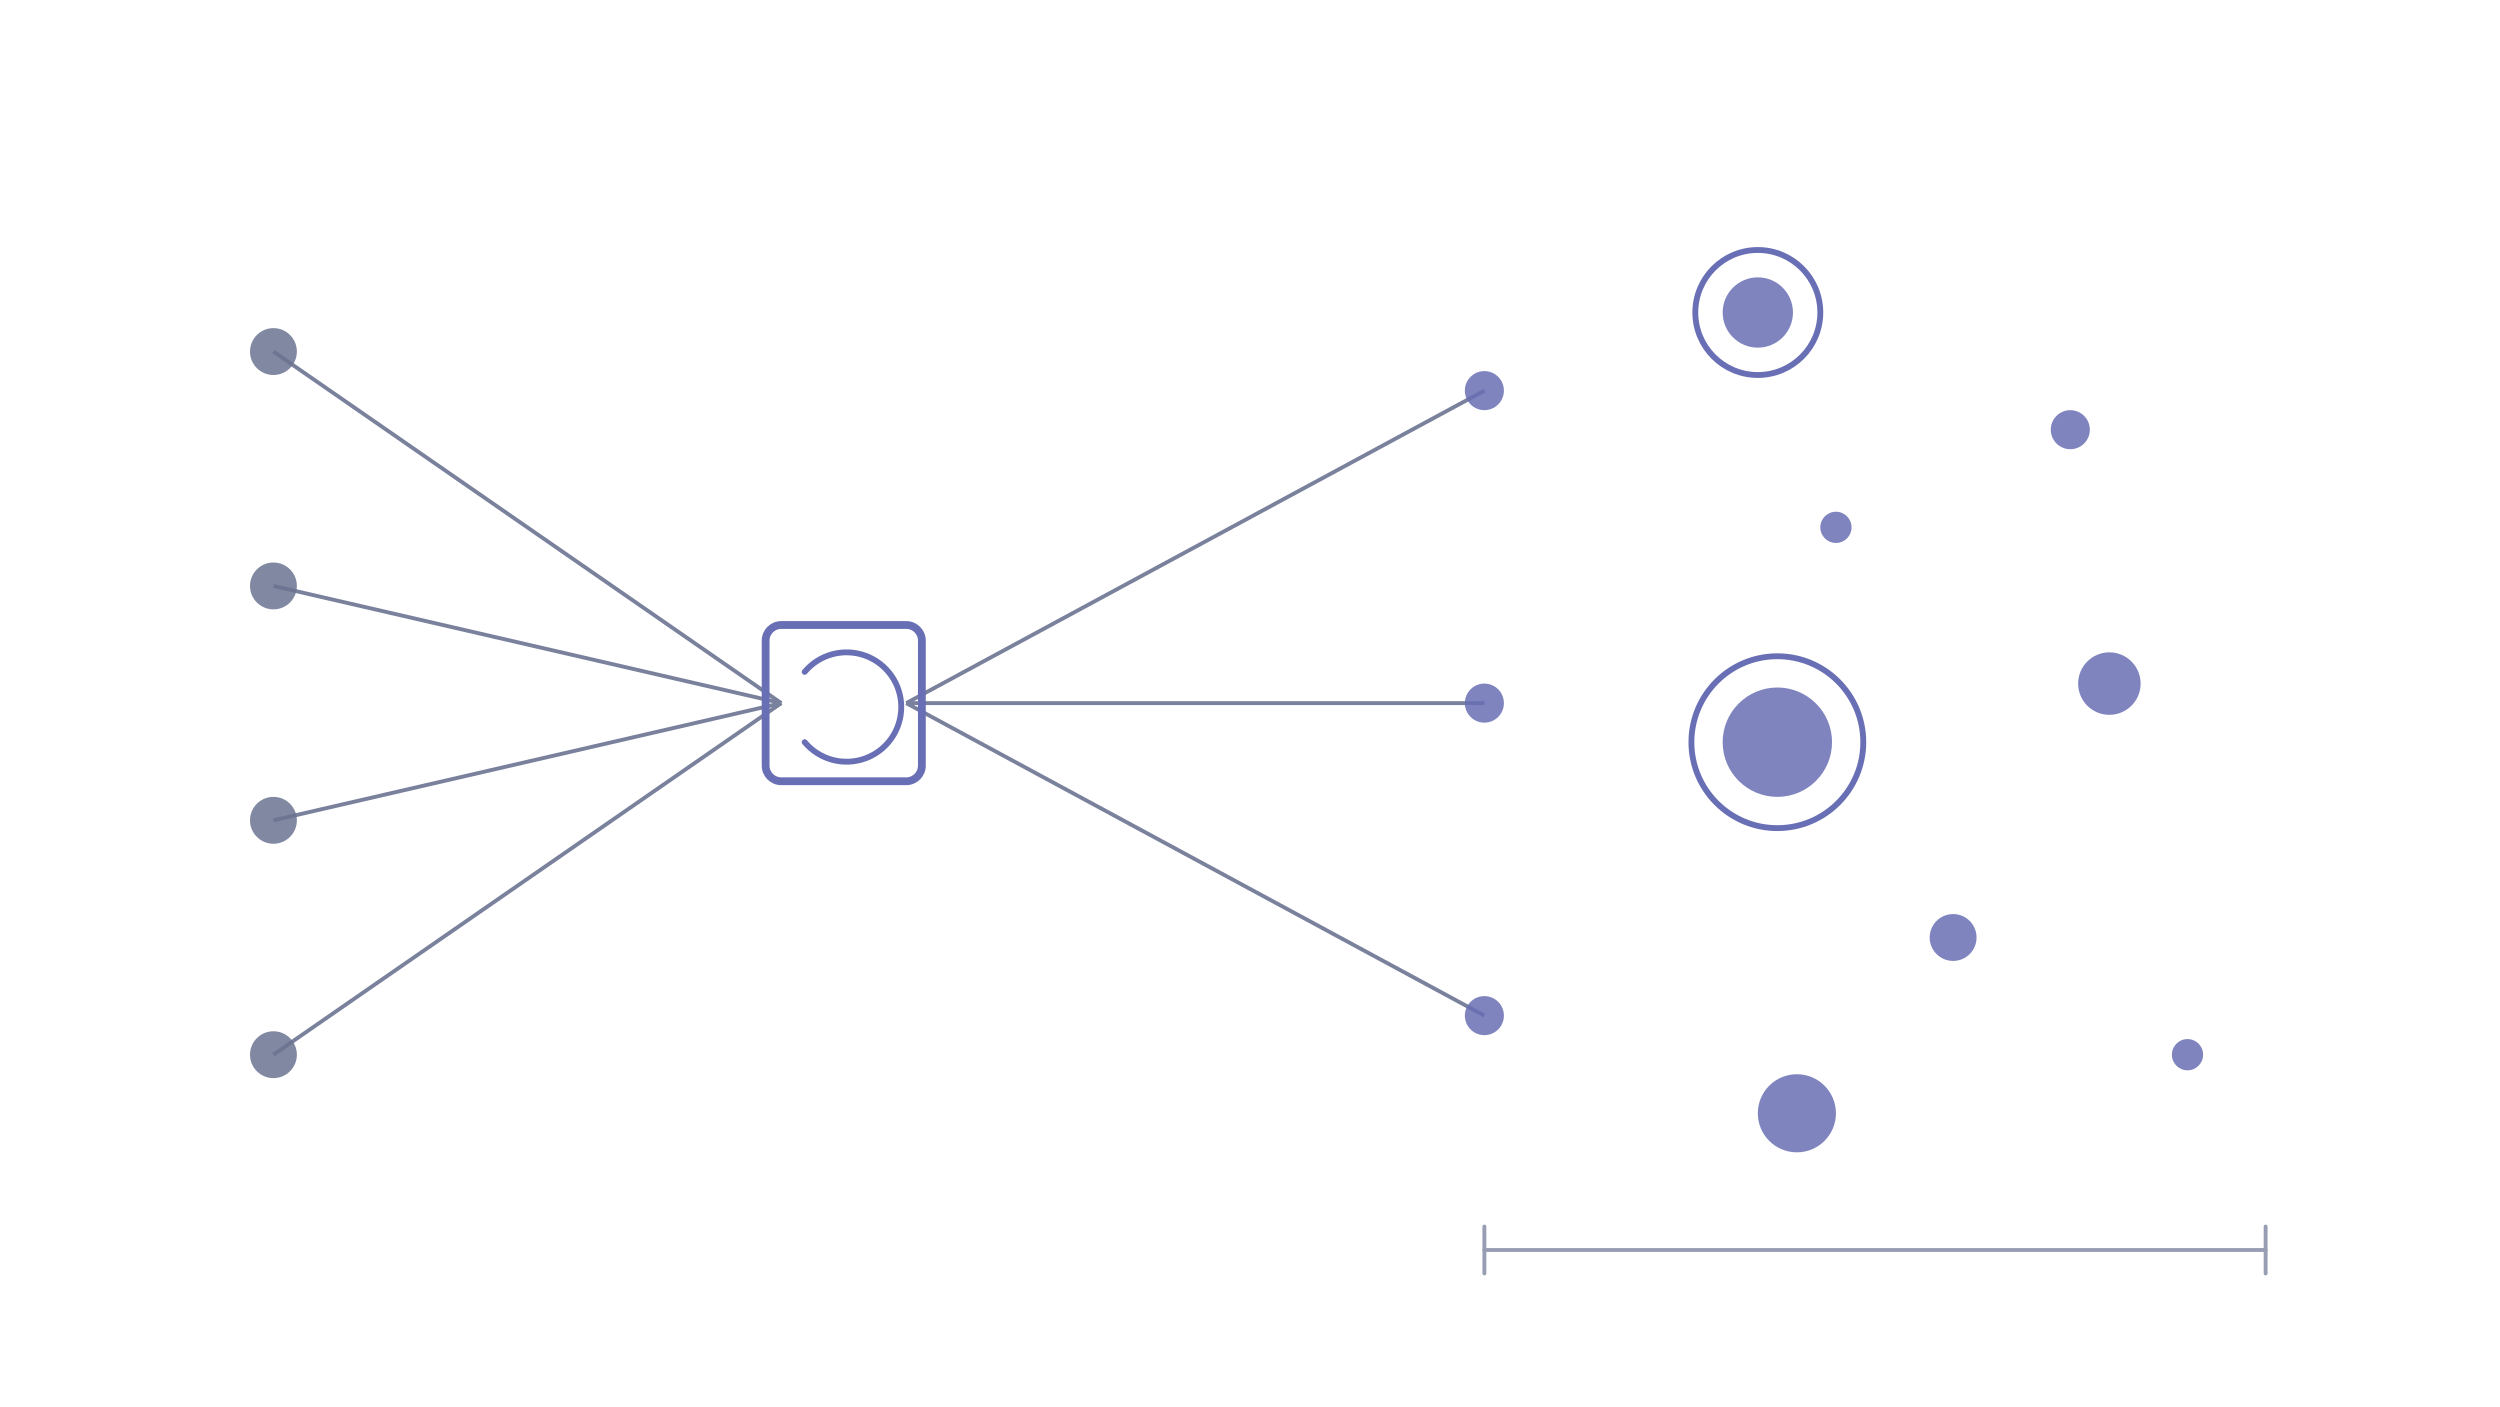
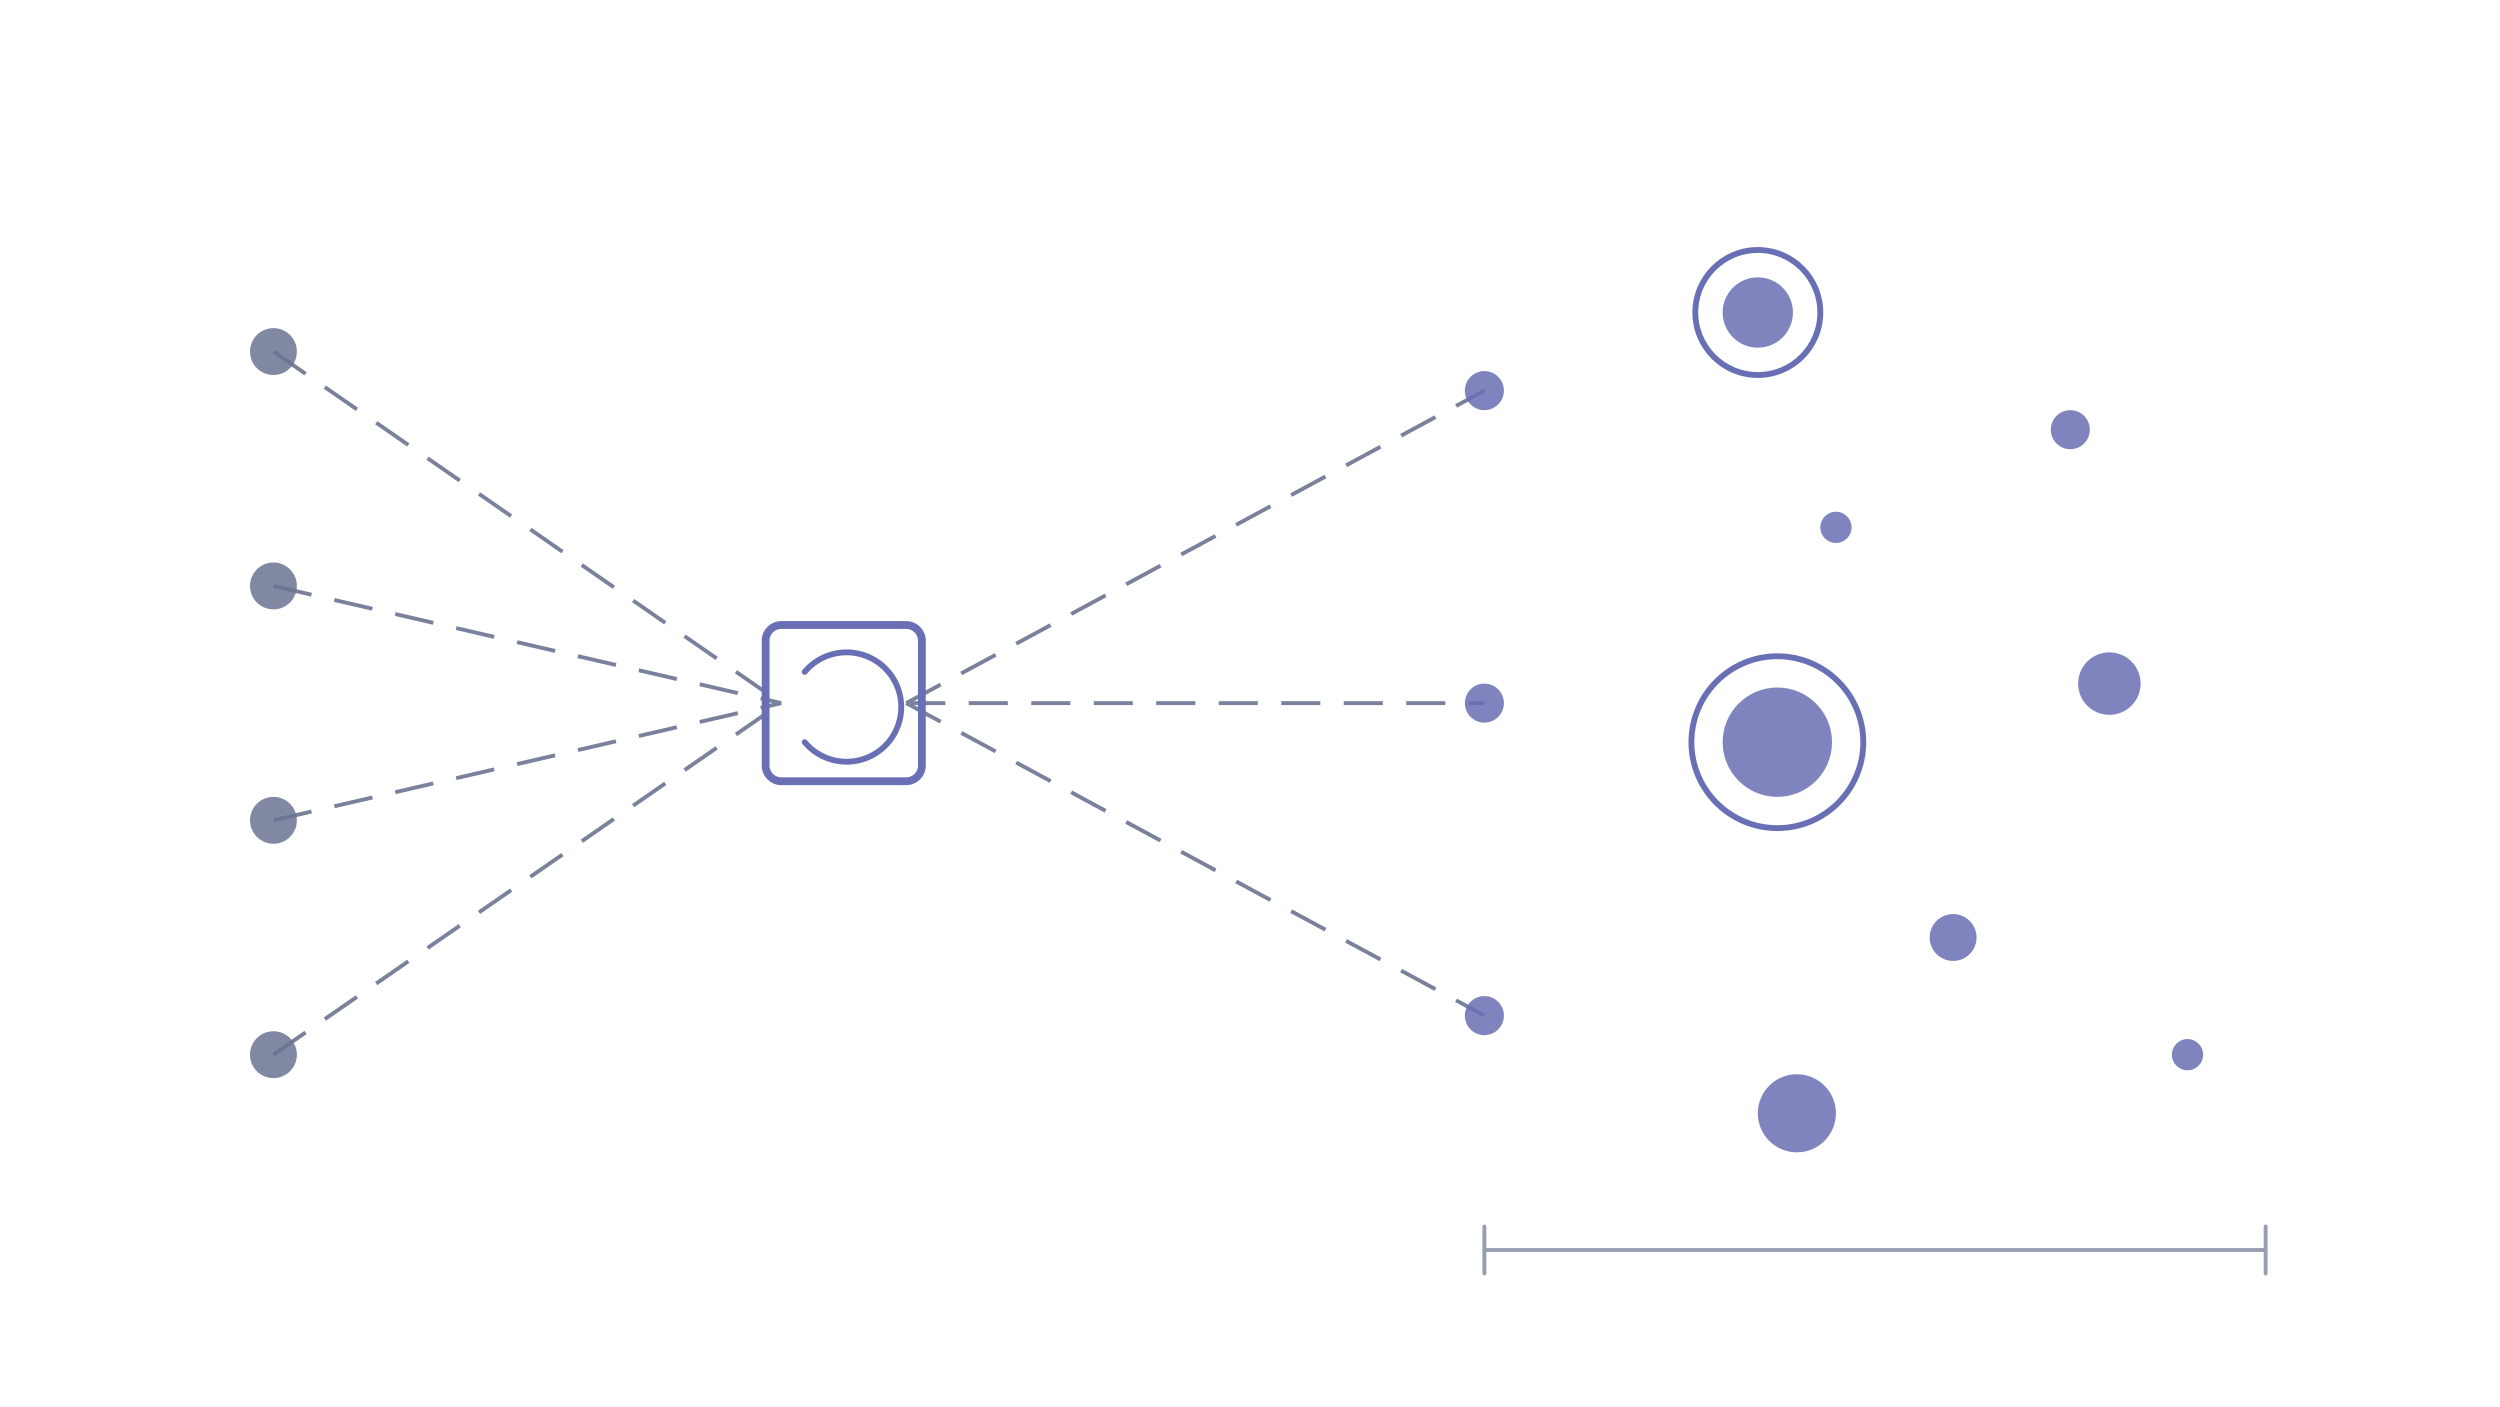
<svg xmlns="http://www.w3.org/2000/svg" viewBox="0 0 640 360" width="640" height="360" role="img" aria-label="Several data sources merging into a research worker, which fans out to a field of businesses sized by audience, with a few highlighted as strong profile fits">
-   <g stroke="#6b7391" stroke-width="1" opacity="0.9">
+   <style>
+     /* Connectors carry a slow dash so the diagram reads as flowing left to right. */
+     .flow {
+       stroke-dasharray: 10 6;
+       animation: flow 0.8s linear infinite;
+       @media (prefers-reduced-motion: reduce) {
+         stroke-dasharray: none;
+         animation: none;
+       }
+     }
+     @keyframes flow { to { stroke-dashoffset: -16; } }
+   </style>
+   <g class="flow" stroke="#6b7391" stroke-width="1" opacity="0.9">
    <line x1="70" y1="90" x2="200" y2="180" />
    <line x1="70" y1="150" x2="200" y2="180" />
    <line x1="70" y1="210" x2="200" y2="180" />
    <line x1="70" y1="270" x2="200" y2="180" />
    <line x1="232" y1="180" x2="380" y2="100" />
    <line x1="232" y1="180" x2="380" y2="180" />
    <line x1="232" y1="180" x2="380" y2="260" />
  </g>
  <g fill="#6b7391" opacity="0.85">
    <circle cx="70" cy="90" r="6" />
    <circle cx="70" cy="150" r="6" />
    <circle cx="70" cy="210" r="6" />
    <circle cx="70" cy="270" r="6" />
  </g>
  <rect x="196" y="160" width="40" height="40" rx="4" fill="none" stroke="#696fb4" stroke-width="2" />
  <path d="M 206 172 A 14 14 0 1 1 206 190" fill="none" stroke="#696fb4" stroke-width="1.5" stroke-linecap="round" />
  <g fill="#696fb4" opacity="0.85">
    <circle cx="380" cy="100" r="5" />
    <circle cx="380" cy="180" r="5" />
    <circle cx="380" cy="260" r="5" />
    <circle cx="450" cy="80" r="9" />
    <circle cx="470" cy="135" r="4" />
    <circle cx="455" cy="190" r="14" />
    <circle cx="500" cy="240" r="6" />
    <circle cx="460" cy="285" r="10" />
    <circle cx="530" cy="110" r="5" />
    <circle cx="540" cy="175" r="8" />
    <circle cx="560" cy="270" r="4" />
  </g>
  <g fill="none" stroke="#696fb4" stroke-width="1.5">
    <circle cx="455" cy="190" r="22" />
    <circle cx="450" cy="80" r="16" />
  </g>
  <g stroke="#6b7391" stroke-width="1" opacity="0.7" stroke-linecap="round">
    <line x1="380" y1="320" x2="580" y2="320" />
    <line x1="380" y1="314" x2="380" y2="326" />
    <line x1="580" y1="314" x2="580" y2="326" />
  </g>
</svg>
